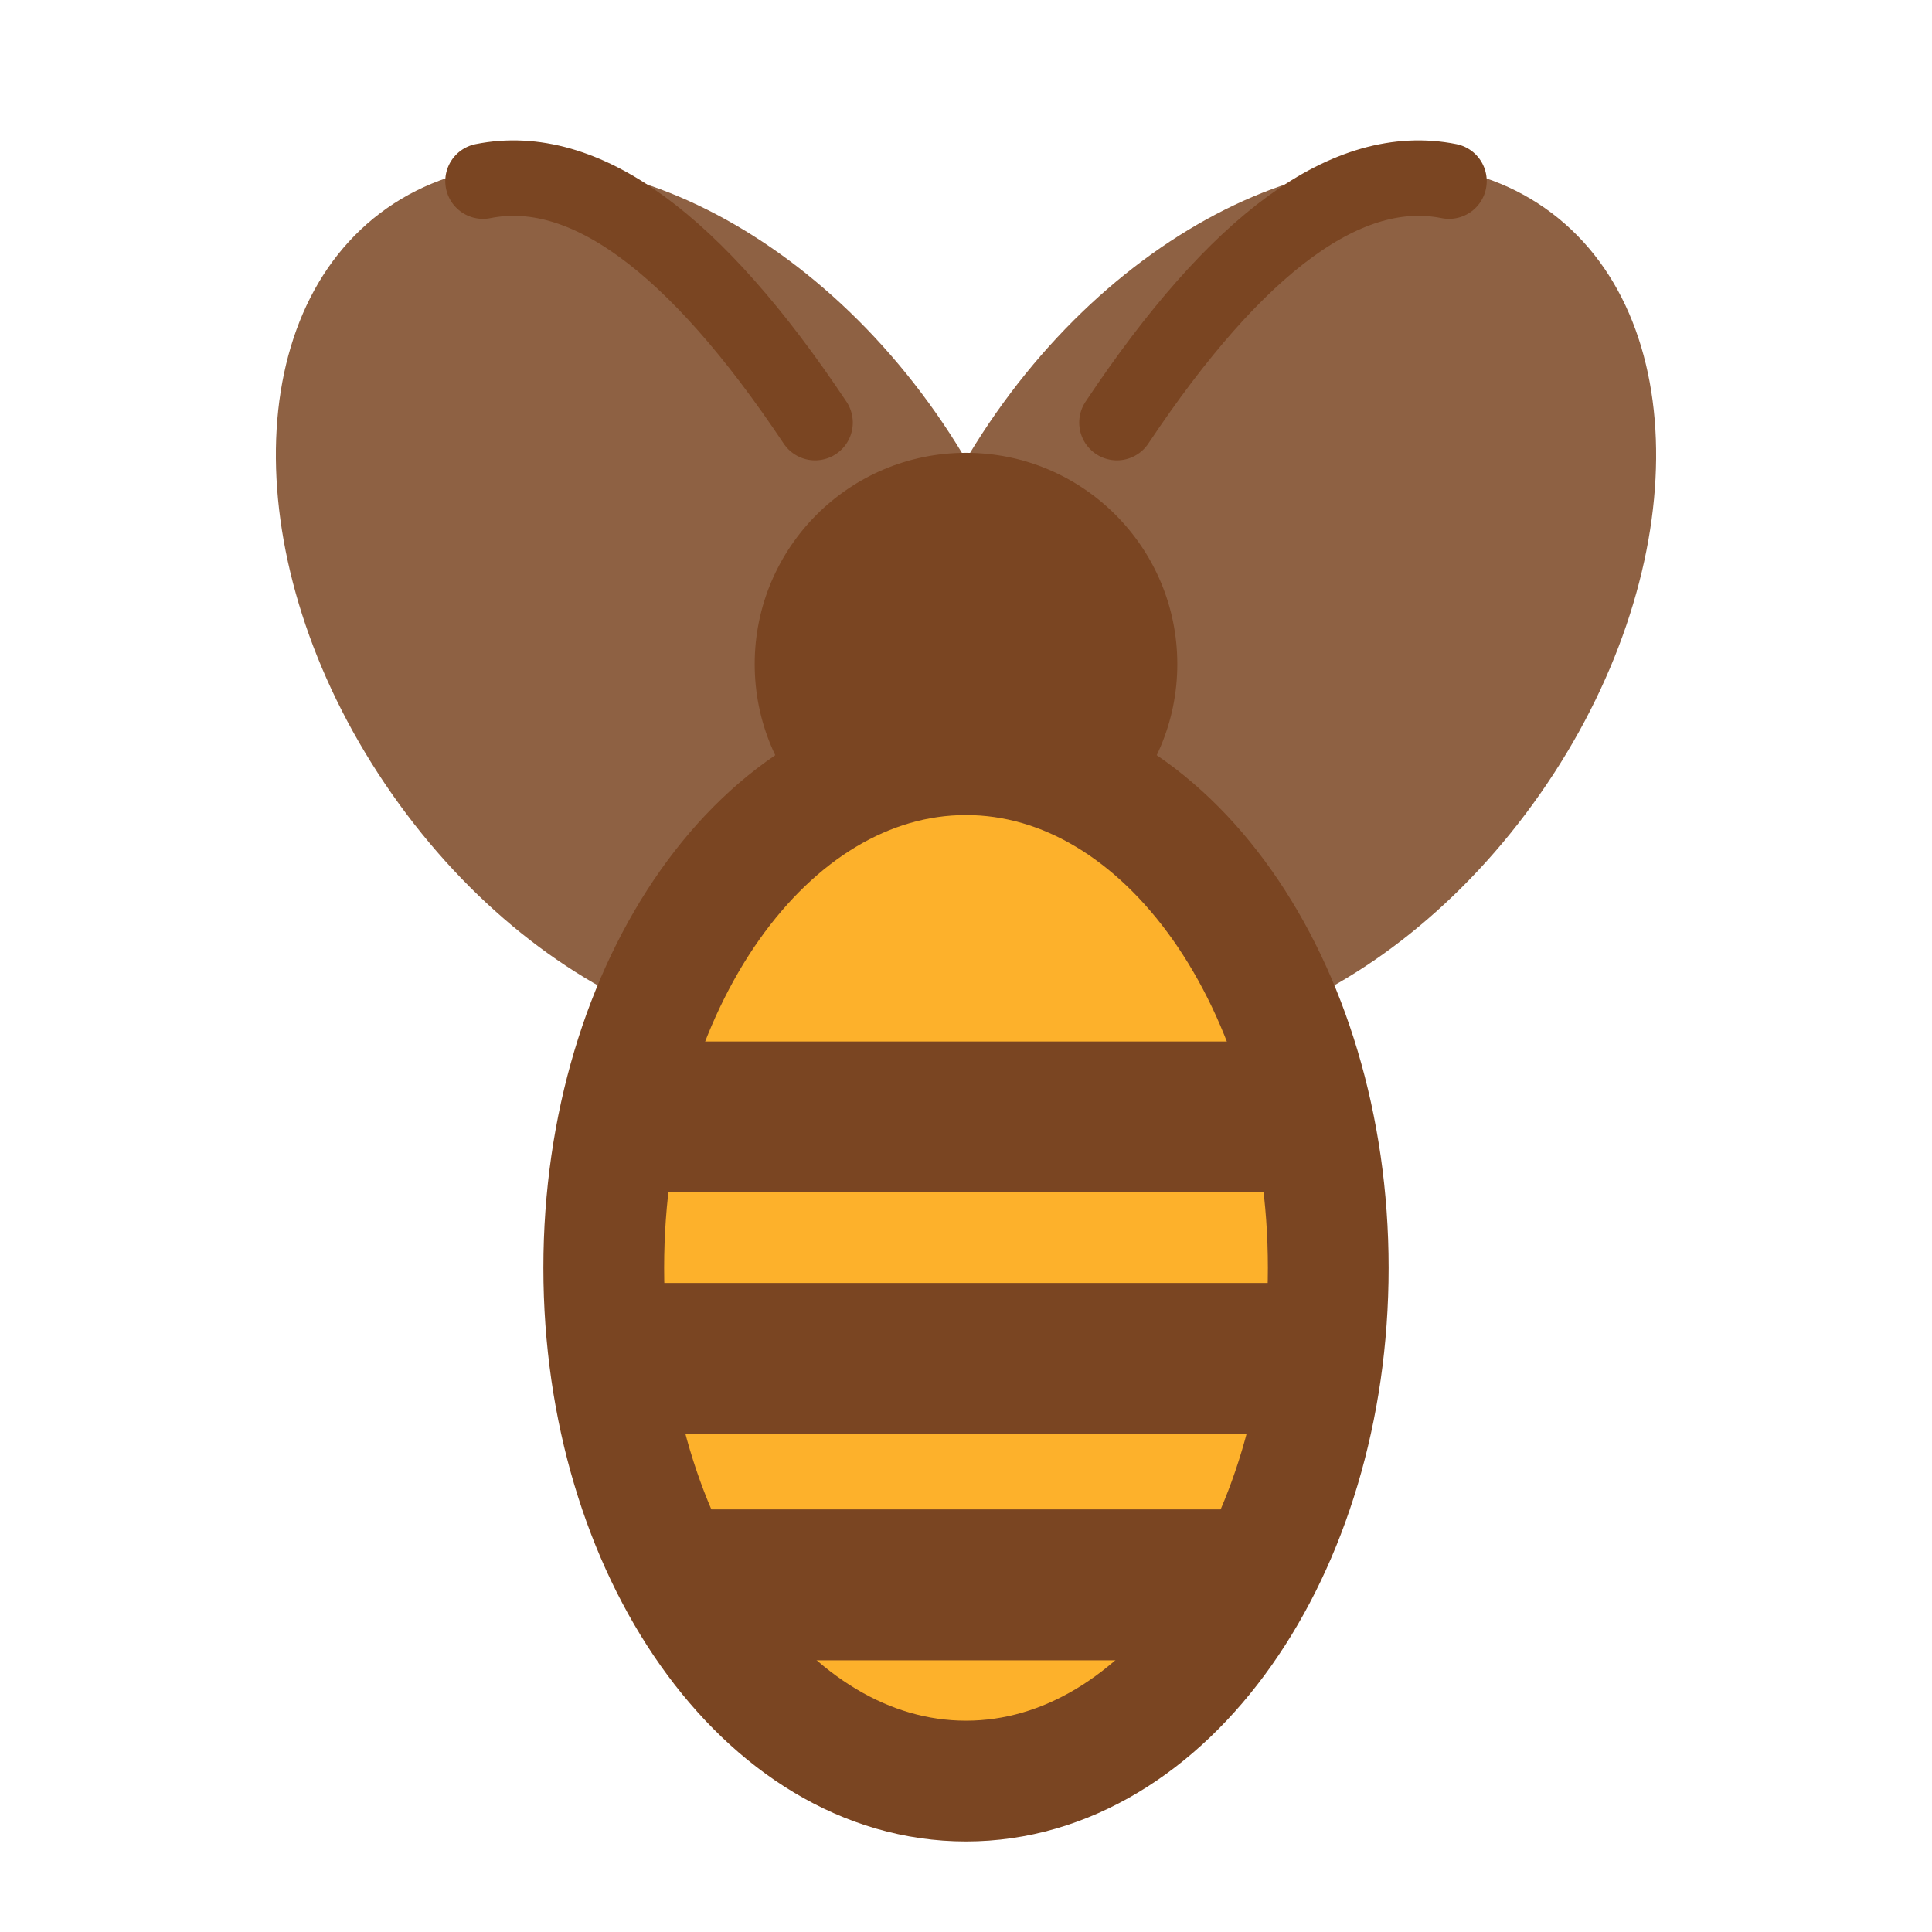
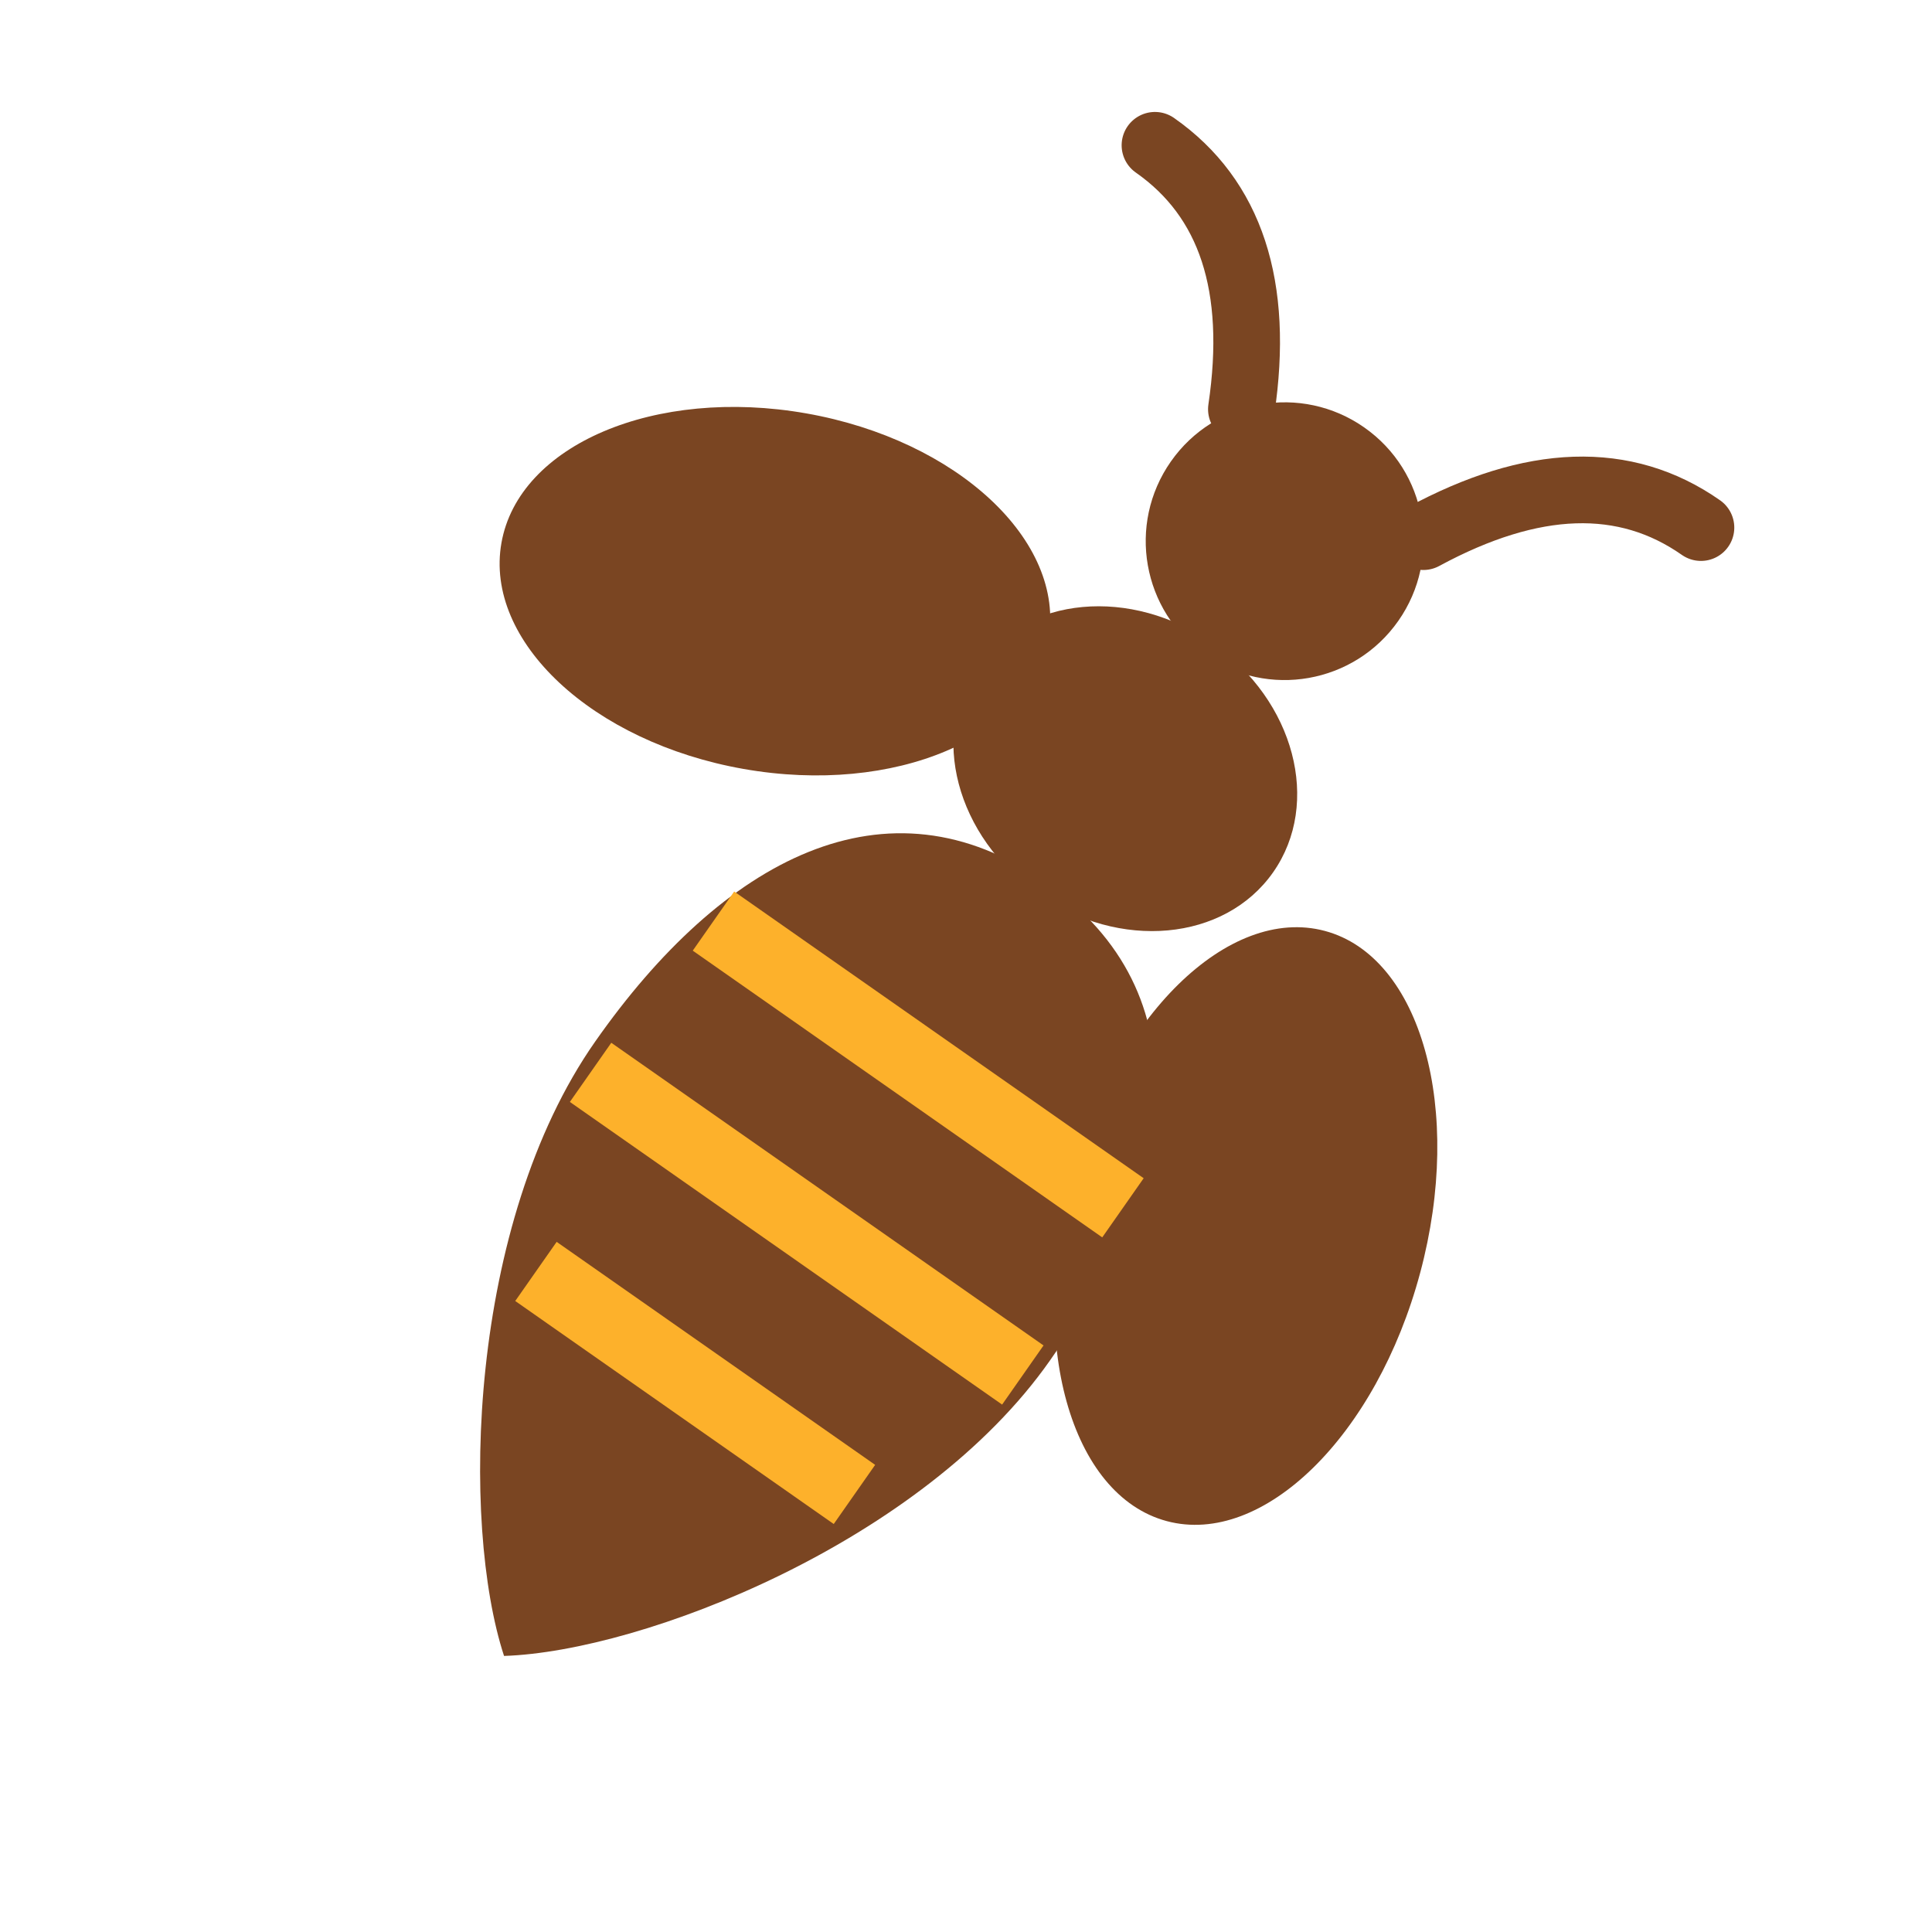
<svg xmlns="http://www.w3.org/2000/svg" viewBox="0 0 64 64">
-   <g fill="#7a4522">
-     <ellipse cx="22" cy="20" rx="11" ry="16" transform="rotate(-35 22 20)" opacity=".85" />
-     <ellipse cx="42" cy="20" rx="11" ry="16" transform="rotate(35 42 20)" opacity=".85" />
-     <path d="M27 14q-6-9-11-8M37 14q6-9 11-8" stroke="#7a4522" stroke-width="2.5" fill="none" stroke-linecap="round" />
-     <circle cx="32" cy="22" r="7" />
+   <g transform="translate(32 33) scale(.92) translate(-32 -32) rotate(35 32 32)" fill="#7a4522">
+     <path d="M28 9q-3-6-8-6M36 9q3-6 8-6" stroke="#7a4522" stroke-width="2.4" fill="none" stroke-linecap="round" />
+     <circle cx="32" cy="12" r="5" />
+     <ellipse cx="32" cy="22" rx="6.5" ry="5.5" />
+     <ellipse cx="18" cy="24" rx="10" ry="6.5" transform="rotate(-25 18 24)" />
+     <ellipse cx="45" cy="33" rx="6.5" ry="11" transform="rotate(-20 45 33)" />
+     <path d="M32 27c7 0 10 6 10 14s-6 17-10 20c-4-3-10-12-10-20s3-14 10-14z" />
+     <path d="M23 35h18M22.5 42h19M25 49h14" stroke="#fdb12b" stroke-width="2.6" />
  </g>
-   <ellipse cx="32" cy="42" rx="12" ry="17" fill="#fdb12b" stroke="#7a4522" stroke-width="4" />
-   <path d="M21 37h22M20.5 45h23M23 52.5h18" stroke="#7a4522" stroke-width="5" />
</svg>
